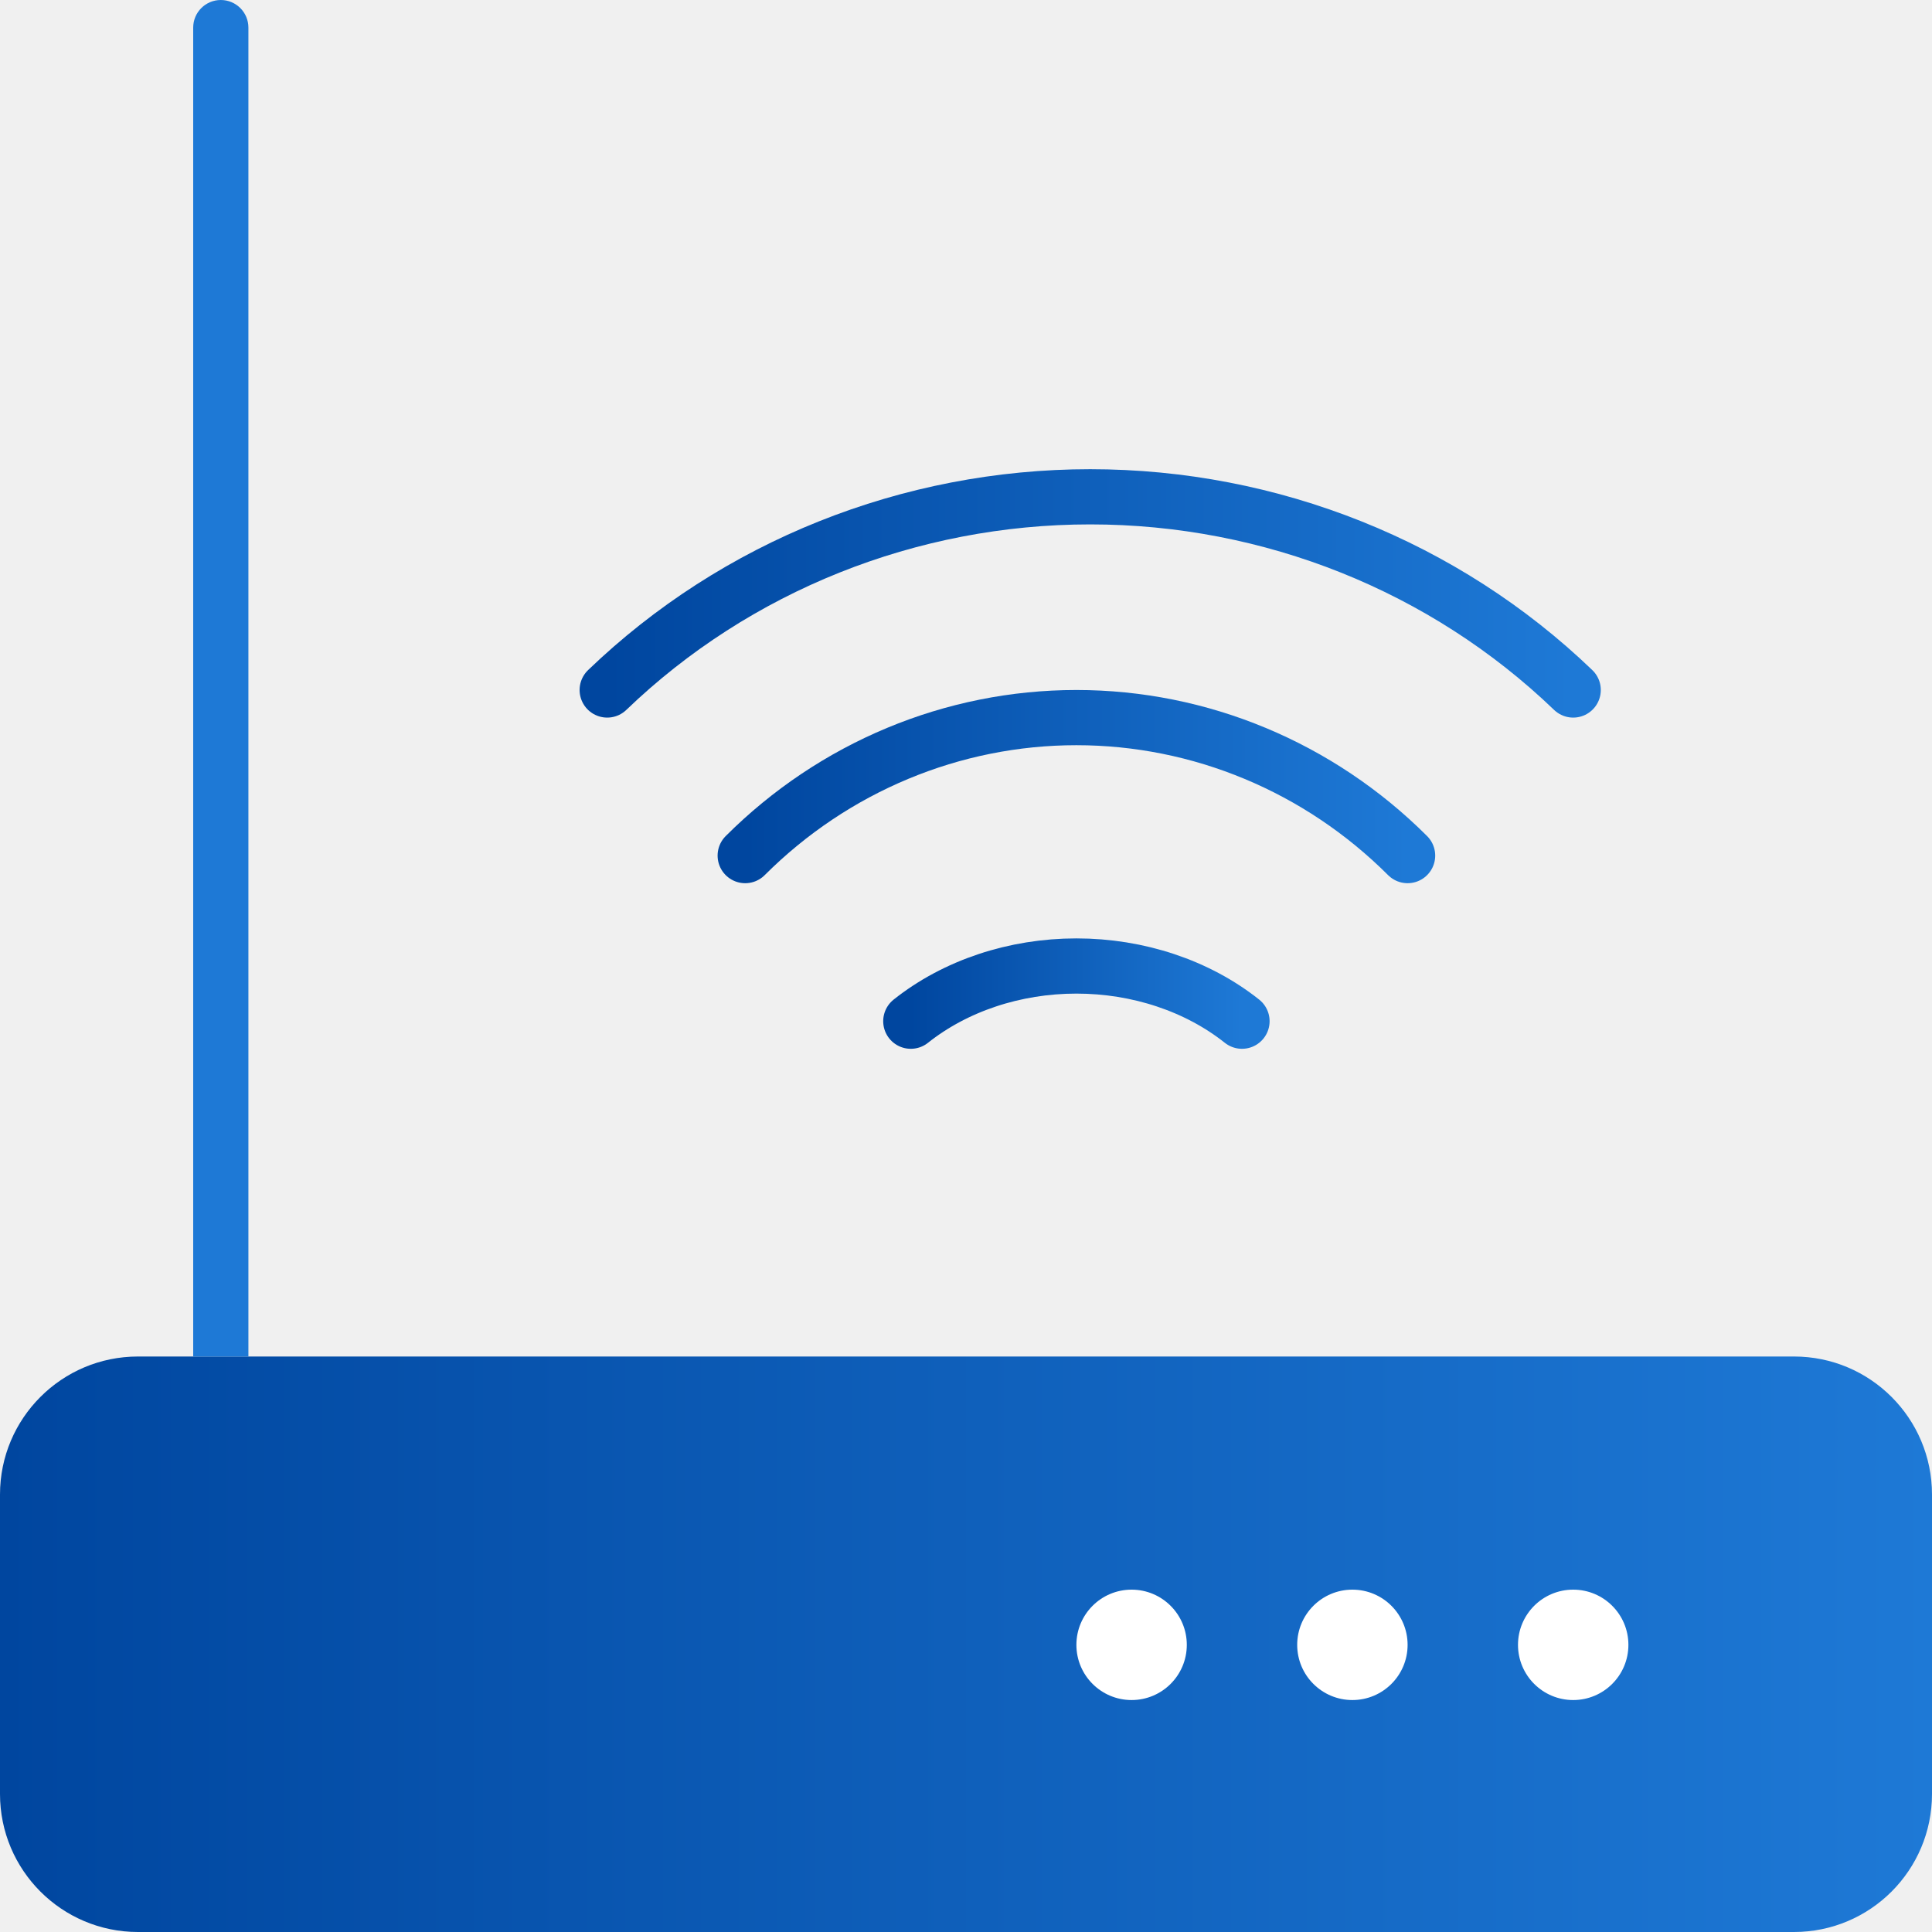
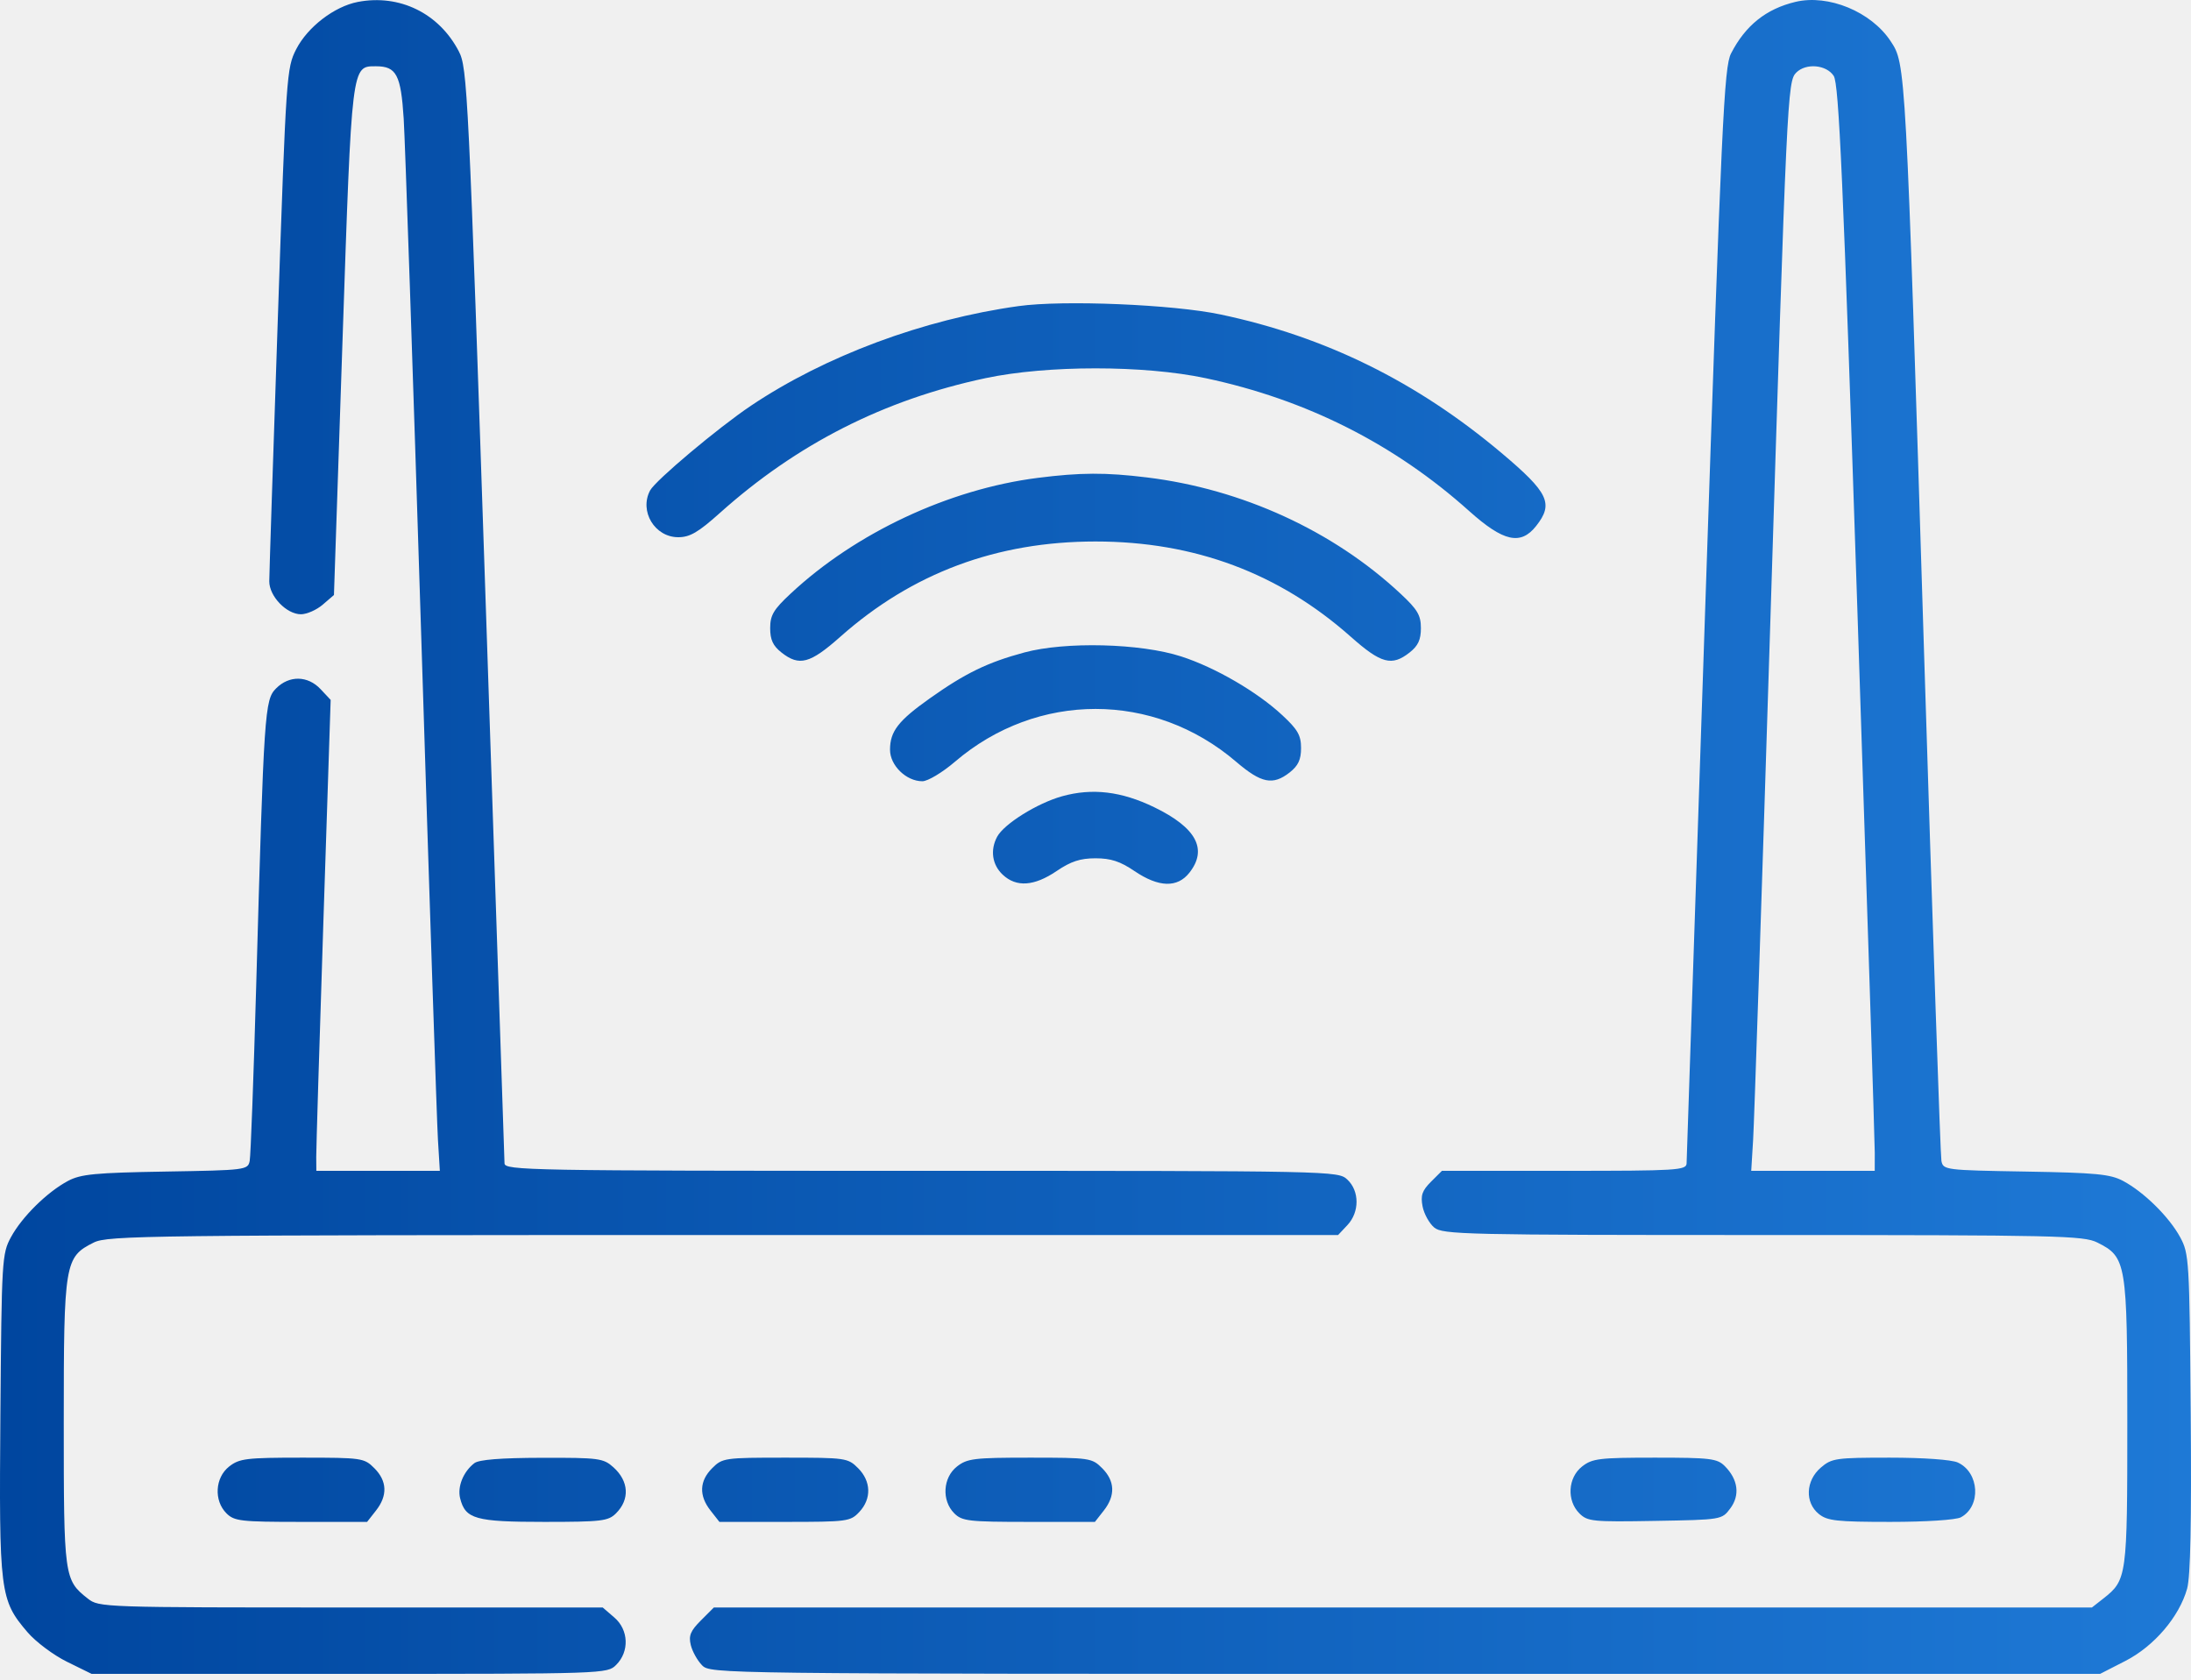
- <svg xmlns="http://www.w3.org/2000/svg" width="70" height="70" viewBox="0 0 70 70" fill="none">
-   <rect y="49.149" width="70" height="20.851" rx="5" fill="url(#paint0_linear_266_5767)" />
-   <path d="M7 49.149L7 1C7 0.448 7.448 -1.14441e-05 8 -1.14441e-05C8.552 -1.14441e-05 9 0.448 9 1L9 49.149H7Z" fill="#1E79D6" />
-   <circle cx="41" cy="59.596" r="2" fill="white" />
-   <circle cx="49" cy="59.596" r="2" fill="white" />
-   <circle cx="57" cy="59.596" r="2" fill="white" />
-   <path d="M33 37C34.614 35.717 36.764 35 39 35C41.236 35 43.386 35.717 45 37" stroke="url(#paint1_linear_266_5767)" stroke-width="2" stroke-linecap="round" stroke-linejoin="round" />
-   <path d="M27 31C30.209 27.794 34.516 26 39 26C43.484 26 47.791 27.794 51 31" stroke="url(#paint2_linear_266_5767)" stroke-width="2" stroke-linecap="round" stroke-linejoin="round" />
-   <path d="M22 25C26.665 20.515 32.951 18 39.5 18C46.049 18 52.335 20.515 57 25" stroke="url(#paint3_linear_266_5767)" stroke-width="2" stroke-linecap="round" stroke-linejoin="round" />
+ <svg xmlns="http://www.w3.org/2000/svg" width="60" height="46" viewBox="0 0 60 46" fill="none">
+   <path fill-rule="evenodd" clip-rule="evenodd" d="M9.799 0.053C9.156 0.177 8.426 0.737 8.112 1.347C7.848 1.862 7.836 2.029 7.608 8.733C7.48 12.505 7.374 15.739 7.374 15.919C7.373 16.329 7.847 16.822 8.241 16.822C8.401 16.822 8.671 16.703 8.839 16.558L9.145 16.295L9.38 9.319C9.637 1.716 9.624 1.815 10.299 1.815C10.855 1.815 10.979 2.05 11.055 3.249C11.093 3.847 11.308 10.192 11.533 17.35C11.757 24.507 11.964 30.746 11.993 31.214L12.045 32.064H10.354H8.663L8.66 31.683C8.659 31.473 8.747 28.571 8.856 25.234L9.055 19.167L8.78 18.874C8.429 18.5 7.922 18.49 7.562 18.851C7.247 19.165 7.229 19.448 7.015 27.022C6.945 29.505 6.865 31.651 6.838 31.791C6.788 32.04 6.739 32.047 4.53 32.084C2.603 32.117 2.213 32.154 1.863 32.34C1.291 32.644 0.601 33.325 0.3 33.881C0.054 34.334 0.045 34.495 0.011 38.729C-0.028 43.626 -0.004 43.814 0.756 44.702C0.981 44.965 1.468 45.329 1.837 45.51L2.508 45.84H9.568C16.574 45.84 16.631 45.838 16.874 45.594C17.24 45.229 17.217 44.634 16.823 44.296L16.505 44.022H9.61C2.796 44.022 2.712 44.02 2.404 43.778C1.756 43.268 1.746 43.191 1.746 38.958C1.746 34.575 1.771 34.425 2.567 34.028C2.951 33.835 4.019 33.823 19.81 33.822L36.643 33.822L36.898 33.551C37.233 33.194 37.232 32.616 36.896 32.303C36.642 32.066 36.55 32.064 25.231 32.064C14.446 32.064 13.821 32.052 13.816 31.858C13.812 31.746 13.584 24.953 13.309 16.764C12.827 2.428 12.799 1.856 12.564 1.405C12.022 0.362 10.94 -0.167 9.799 0.053ZM49.17 0.051C48.365 0.243 47.798 0.696 47.404 1.464C47.213 1.836 47.147 3.264 46.693 16.764C46.418 24.953 46.19 31.746 46.187 31.858C46.181 32.049 45.941 32.064 42.834 32.064H39.487L39.186 32.364C38.944 32.607 38.899 32.737 38.957 33.039C38.997 33.244 39.141 33.504 39.276 33.617C39.507 33.808 40.113 33.822 48.275 33.822C56.371 33.823 57.056 33.838 57.436 34.028C58.231 34.425 58.256 34.575 58.256 38.958C58.256 43.191 58.246 43.268 57.598 43.778L57.287 44.022H38.418H19.549L19.194 44.377C18.908 44.663 18.854 44.794 18.917 45.051C18.96 45.227 19.099 45.476 19.226 45.605C19.454 45.838 19.611 45.84 38.483 45.84H57.511L58.203 45.486C58.99 45.083 59.679 44.276 59.894 43.506C59.986 43.175 60.016 41.681 59.992 38.688C59.958 34.497 59.948 34.334 59.703 33.881C59.401 33.325 58.711 32.644 58.139 32.34C57.789 32.154 57.399 32.117 55.472 32.084C53.263 32.047 53.214 32.04 53.165 31.791C53.138 31.651 52.924 25.39 52.69 17.877C52.185 1.652 52.19 1.757 51.772 1.124C51.239 0.319 50.069 -0.163 49.17 0.051ZM50.216 2.079C50.358 2.297 50.472 4.864 50.864 16.705C51.126 24.604 51.34 31.291 51.34 31.565L51.339 32.064H49.648H47.957L48.009 31.214C48.038 30.746 48.245 24.507 48.47 17.35C48.933 2.553 48.949 2.229 49.19 1.988C49.457 1.721 50.015 1.771 50.216 2.079ZM27.891 8.383C25.288 8.745 22.596 9.748 20.563 11.112C19.669 11.712 17.95 13.156 17.803 13.431C17.5 13.999 17.929 14.712 18.574 14.712C18.892 14.712 19.12 14.579 19.709 14.052C21.822 12.159 24.209 10.947 26.984 10.357C28.675 9.998 31.327 9.998 33.018 10.357C35.772 10.942 38.184 12.158 40.236 13.998C41.172 14.836 41.645 14.941 42.068 14.403C42.551 13.79 42.41 13.493 41.115 12.402C38.799 10.453 36.296 9.218 33.424 8.612C32.121 8.337 29.116 8.212 27.891 8.383ZM28.418 13.087C25.987 13.396 23.431 14.593 21.648 16.26C21.182 16.694 21.091 16.849 21.091 17.203C21.091 17.52 21.168 17.687 21.4 17.869C21.888 18.253 22.181 18.175 23.012 17.438C24.977 15.694 27.293 14.829 30.001 14.829C32.709 14.829 35.025 15.694 36.991 17.438C37.822 18.175 38.114 18.253 38.602 17.869C38.834 17.687 38.911 17.52 38.911 17.203C38.911 16.849 38.82 16.694 38.355 16.26C36.513 14.539 34.014 13.393 31.411 13.075C30.277 12.936 29.585 12.939 28.418 13.087ZM28.049 17.869C27.044 18.14 26.435 18.436 25.463 19.125C24.599 19.737 24.373 20.029 24.373 20.533C24.373 20.963 24.817 21.395 25.259 21.395C25.407 21.395 25.806 21.156 26.152 20.86C28.404 18.933 31.598 18.933 33.85 20.86C34.542 21.452 34.858 21.515 35.32 21.152C35.551 20.969 35.629 20.803 35.629 20.486C35.629 20.137 35.538 19.979 35.115 19.586C34.428 18.946 33.277 18.277 32.346 17.977C31.232 17.616 29.173 17.565 28.049 17.869ZM29.085 21.806C28.405 21.996 27.495 22.563 27.306 22.916C27.111 23.28 27.17 23.683 27.459 23.954C27.831 24.304 28.32 24.271 28.934 23.855C29.326 23.589 29.583 23.505 30.001 23.505C30.419 23.505 30.677 23.589 31.068 23.855C31.731 24.304 32.242 24.319 32.572 23.899C33.078 23.256 32.76 22.665 31.609 22.107C30.71 21.671 29.913 21.576 29.085 21.806ZM6.275 40.162C5.888 40.466 5.852 41.094 6.201 41.443C6.415 41.657 6.592 41.678 8.244 41.678H10.053L10.296 41.368C10.618 40.959 10.603 40.558 10.251 40.207C9.972 39.928 9.911 39.919 8.274 39.919C6.742 39.919 6.556 39.942 6.275 40.162ZM12.991 40.069C12.688 40.302 12.521 40.714 12.601 41.033C12.744 41.6 13.019 41.678 14.903 41.678C16.479 41.678 16.657 41.656 16.87 41.443C17.251 41.062 17.223 40.564 16.799 40.183C16.523 39.935 16.404 39.919 14.841 39.923C13.718 39.925 13.116 39.973 12.991 40.069ZM19.503 40.207C19.151 40.558 19.136 40.959 19.458 41.368L19.701 41.678H21.489C23.207 41.678 23.288 41.667 23.532 41.406C23.87 41.046 23.857 40.565 23.499 40.207C23.22 39.927 23.161 39.919 21.501 39.919C19.841 39.919 19.782 39.927 19.503 40.207ZM26.206 40.162C25.819 40.466 25.783 41.094 26.132 41.443C26.346 41.657 26.523 41.678 28.175 41.678H29.984L30.227 41.368C30.549 40.959 30.534 40.558 30.182 40.207C29.903 39.928 29.842 39.919 28.205 39.919C26.673 39.919 26.487 39.942 26.206 40.162ZM43.324 40.162C42.935 40.468 42.9 41.094 43.252 41.446C43.474 41.667 43.615 41.681 45.321 41.651C47.151 41.619 47.152 41.619 47.385 41.307C47.654 40.945 47.598 40.516 47.233 40.15C47.024 39.941 46.838 39.919 45.317 39.919C43.791 39.919 43.604 39.942 43.324 40.162ZM49.861 40.193C49.447 40.55 49.422 41.148 49.808 41.461C50.04 41.649 50.298 41.678 51.77 41.678C52.74 41.678 53.564 41.624 53.697 41.553C54.26 41.252 54.207 40.322 53.612 40.051C53.442 39.974 52.668 39.919 51.751 39.919C50.272 39.919 50.161 39.935 49.861 40.193Z" fill="url(#paint0_linear_2582_17399)" />
  <defs>
-     <linearGradient id="paint0_linear_266_5767" x1="0" y1="59.856" x2="70" y2="59.856" gradientUnits="userSpaceOnUse">
-       <stop stop-color="#00469F" />
-       <stop offset="1" stop-color="#1E79D6" />
-     </linearGradient>
-     <linearGradient id="paint1_linear_266_5767" x1="33" y1="36.027" x2="45" y2="36.027" gradientUnits="userSpaceOnUse">
-       <stop stop-color="#00469F" />
-       <stop offset="1" stop-color="#1E79D6" />
-     </linearGradient>
-     <linearGradient id="paint2_linear_266_5767" x1="27" y1="28.568" x2="51" y2="28.568" gradientUnits="userSpaceOnUse">
-       <stop stop-color="#00469F" />
-       <stop offset="1" stop-color="#1E79D6" />
-     </linearGradient>
-     <linearGradient id="paint3_linear_266_5767" x1="22" y1="21.595" x2="57" y2="21.595" gradientUnits="userSpaceOnUse">
+     <linearGradient id="paint0_linear_2582_17399" x1="0" y1="23.539" x2="60" y2="23.539" gradientUnits="userSpaceOnUse">
      <stop stop-color="#00469F" />
      <stop offset="1" stop-color="#1E79D6" />
    </linearGradient>
  </defs>
</svg>
